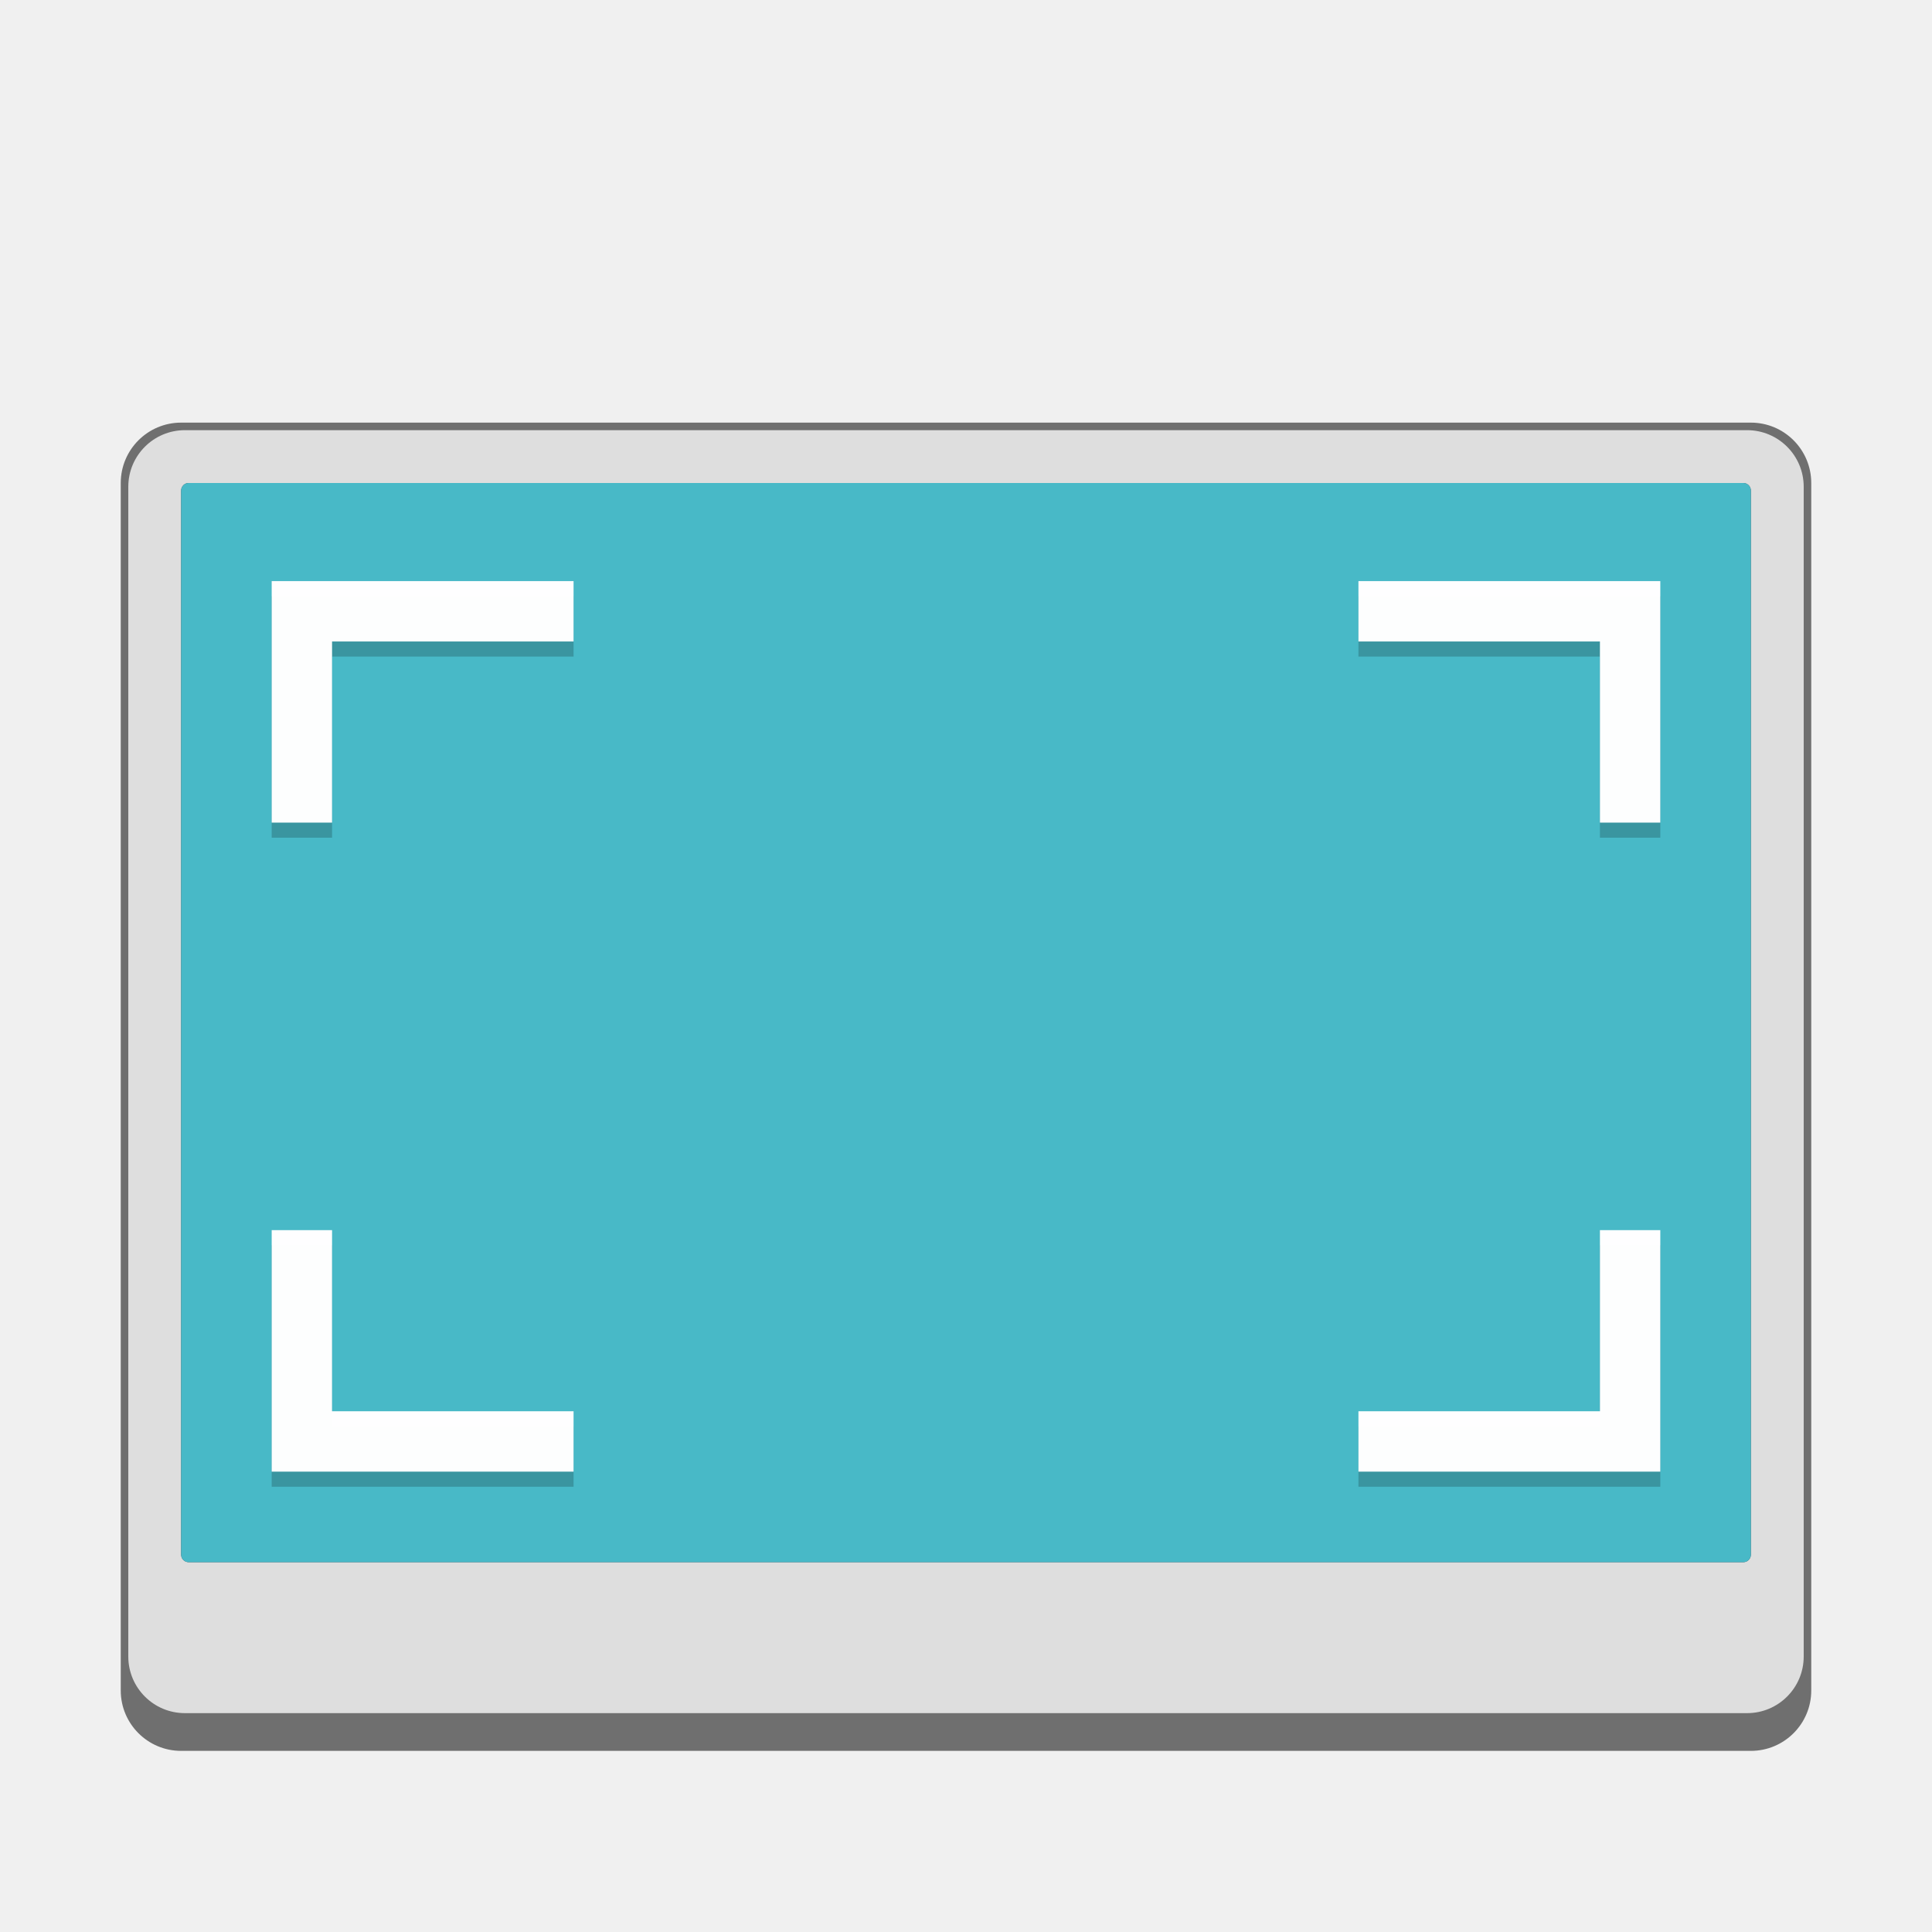
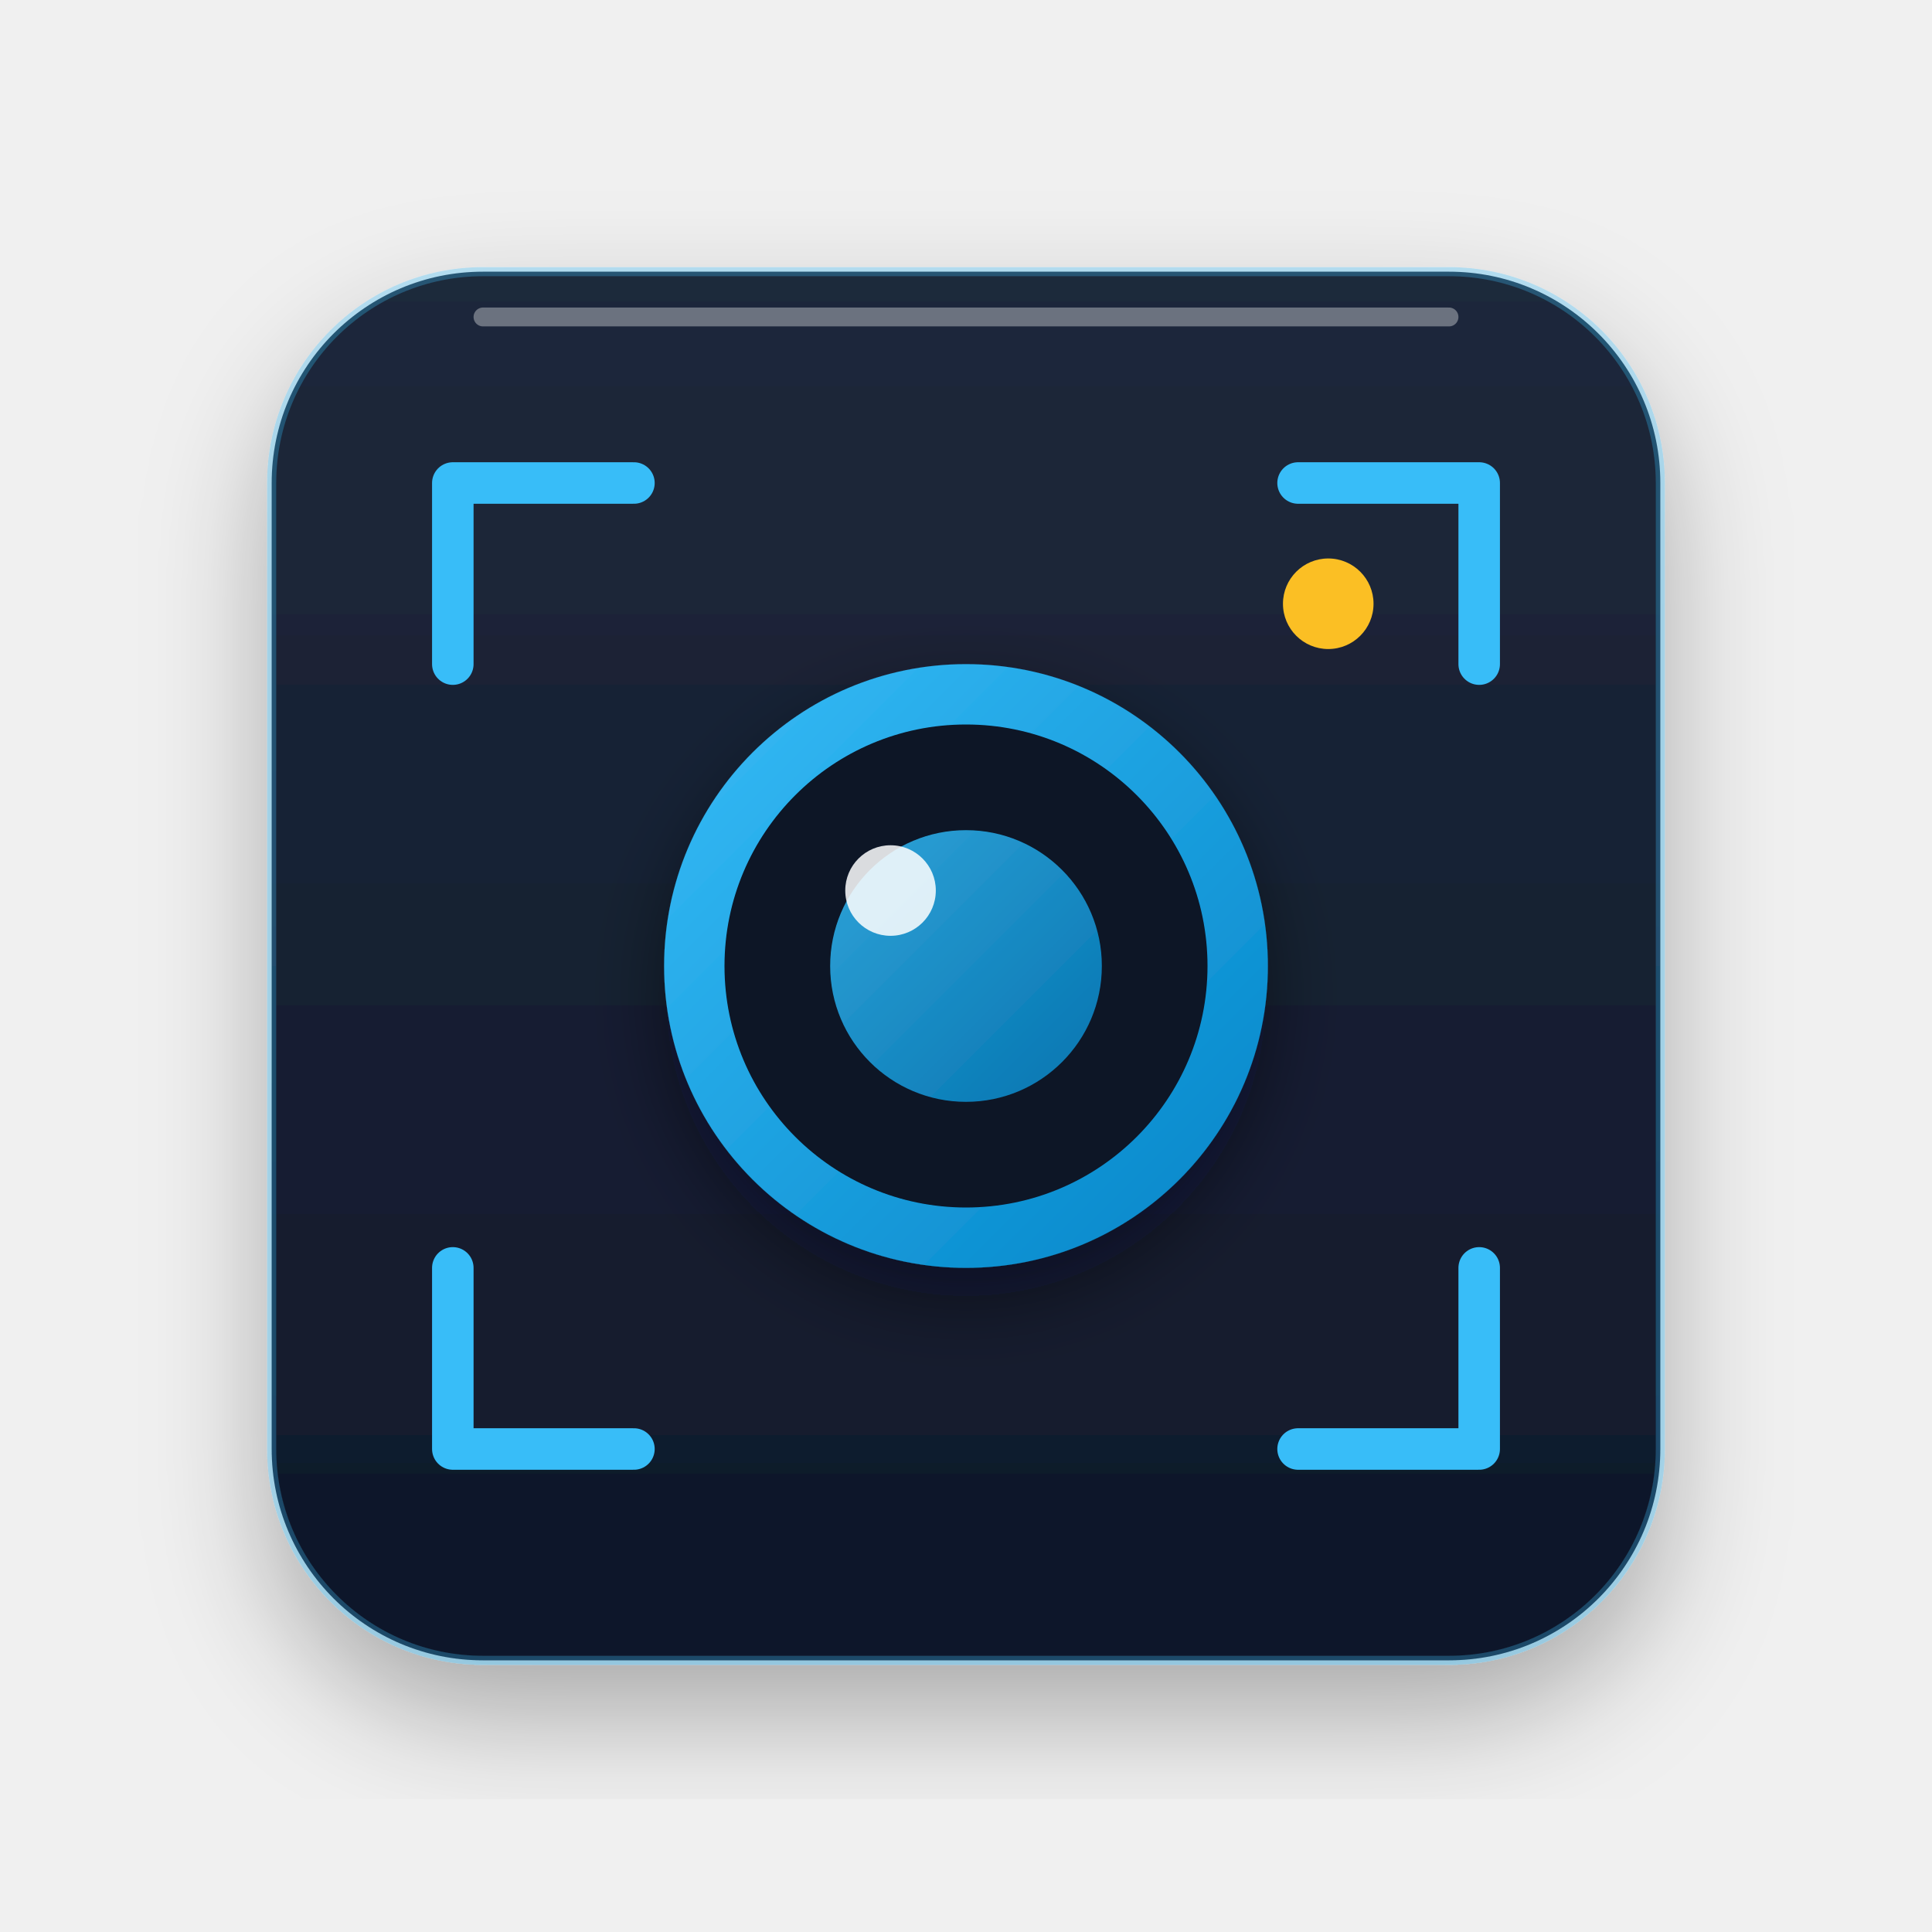
- <svg xmlns="http://www.w3.org/2000/svg" version="1.0" viewBox="0 0 256 256">
-   <g transform="translate(-464 572)">
-     <rect x="480" y="-516" width="224" height="176" ry="8" fill="#6f6f6f" />
-     <rect x="481" y="-515" width="222" height="170" ry="7.5" fill="#dedede" />
-     <rect x="488" y="-508" width="208" height="143" ry="1" fill="#45454f" />
-     <rect x="488" y="-508" width="208" height="143" ry="1" fill="#48b9c7" />
-     <path d="M500-493v32h8v-24h32v-8h-32zm144 0v8h32v24h8v-32h-8zm-144 86v32h40v-8h-32v-24zm176 0v24h-32v8h40v-32z" fill-opacity=".196" />
-     <path d="M500-495v32h8v-24h32v-8h-32zm144 0v8h32v24h8v-32h-8zm-144 86v32h40v-8h-32v-24zm176 0v24h-32v8h40v-32z" fill="#fff" fill-opacity=".989" />
+ <svg xmlns="http://www.w3.org/2000/svg" viewBox="0 0 256 256" width="256" height="256">
+   <defs>
+     <linearGradient id="chassis-grad" x1="0%" y1="0%" x2="0%" y2="100%">
+       <stop offset="0%" stop-color="#1e293b" />
+       <stop offset="100%" stop-color="#0f172a" />
+     </linearGradient>
+     <linearGradient id="lens-grad" x1="0%" y1="0%" x2="100%" y2="100%">
+       <stop offset="0%" stop-color="#38bdf8" />
+       <stop offset="100%" stop-color="#0284c7" />
+     </linearGradient>
+     <filter id="shadow" x="-10%" y="-10%" width="120%" height="120%">
+       <feDropShadow dx="0" dy="7" stdDeviation="8" flood-opacity="0.3" />
+     </filter>
+     <filter id="lens-shadow" x="-20%" y="-20%" width="140%" height="140%">
+       <feDropShadow dx="0" dy="4" stdDeviation="5" flood-color="#020617" flood-opacity="0.45" />
+     </filter>
+   </defs>
+   <rect x="36" y="36" width="184" height="184" rx="28" ry="28" fill="url(#chassis-grad)" stroke="#38bdf8" stroke-width="1.2" stroke-opacity="0.3" filter="url(#shadow)" />
+   <path d="M 64 42 L 192 42" stroke="#ffffff" stroke-width="2.5" stroke-linecap="round" opacity="0.35" />
+   <g fill="none" stroke="#38bdf8" stroke-width="5.5" stroke-linecap="round" stroke-linejoin="round">
+     <path d="M 60 88 V 64 H 84" />
+     <path d="M 172 64 H 196 V 88" />
+     <path d="M 60 168 V 192 H 84" />
+     <path d="M 172 192 H 196 V 168" />
+   </g>
+   <circle cx="176" cy="80" r="6" fill="#fbbf24" />
+   <g filter="url(#lens-shadow)">
+     <circle cx="128" cy="128" r="40" fill="url(#lens-grad)" />
+     <circle cx="128" cy="128" r="32" fill="#091526" />
+     <circle cx="128" cy="128" r="18" fill="url(#lens-grad)" opacity="0.85" />
+     <circle cx="118" cy="118" r="6" fill="#ffffff" opacity="0.85" />
  </g>
</svg>
